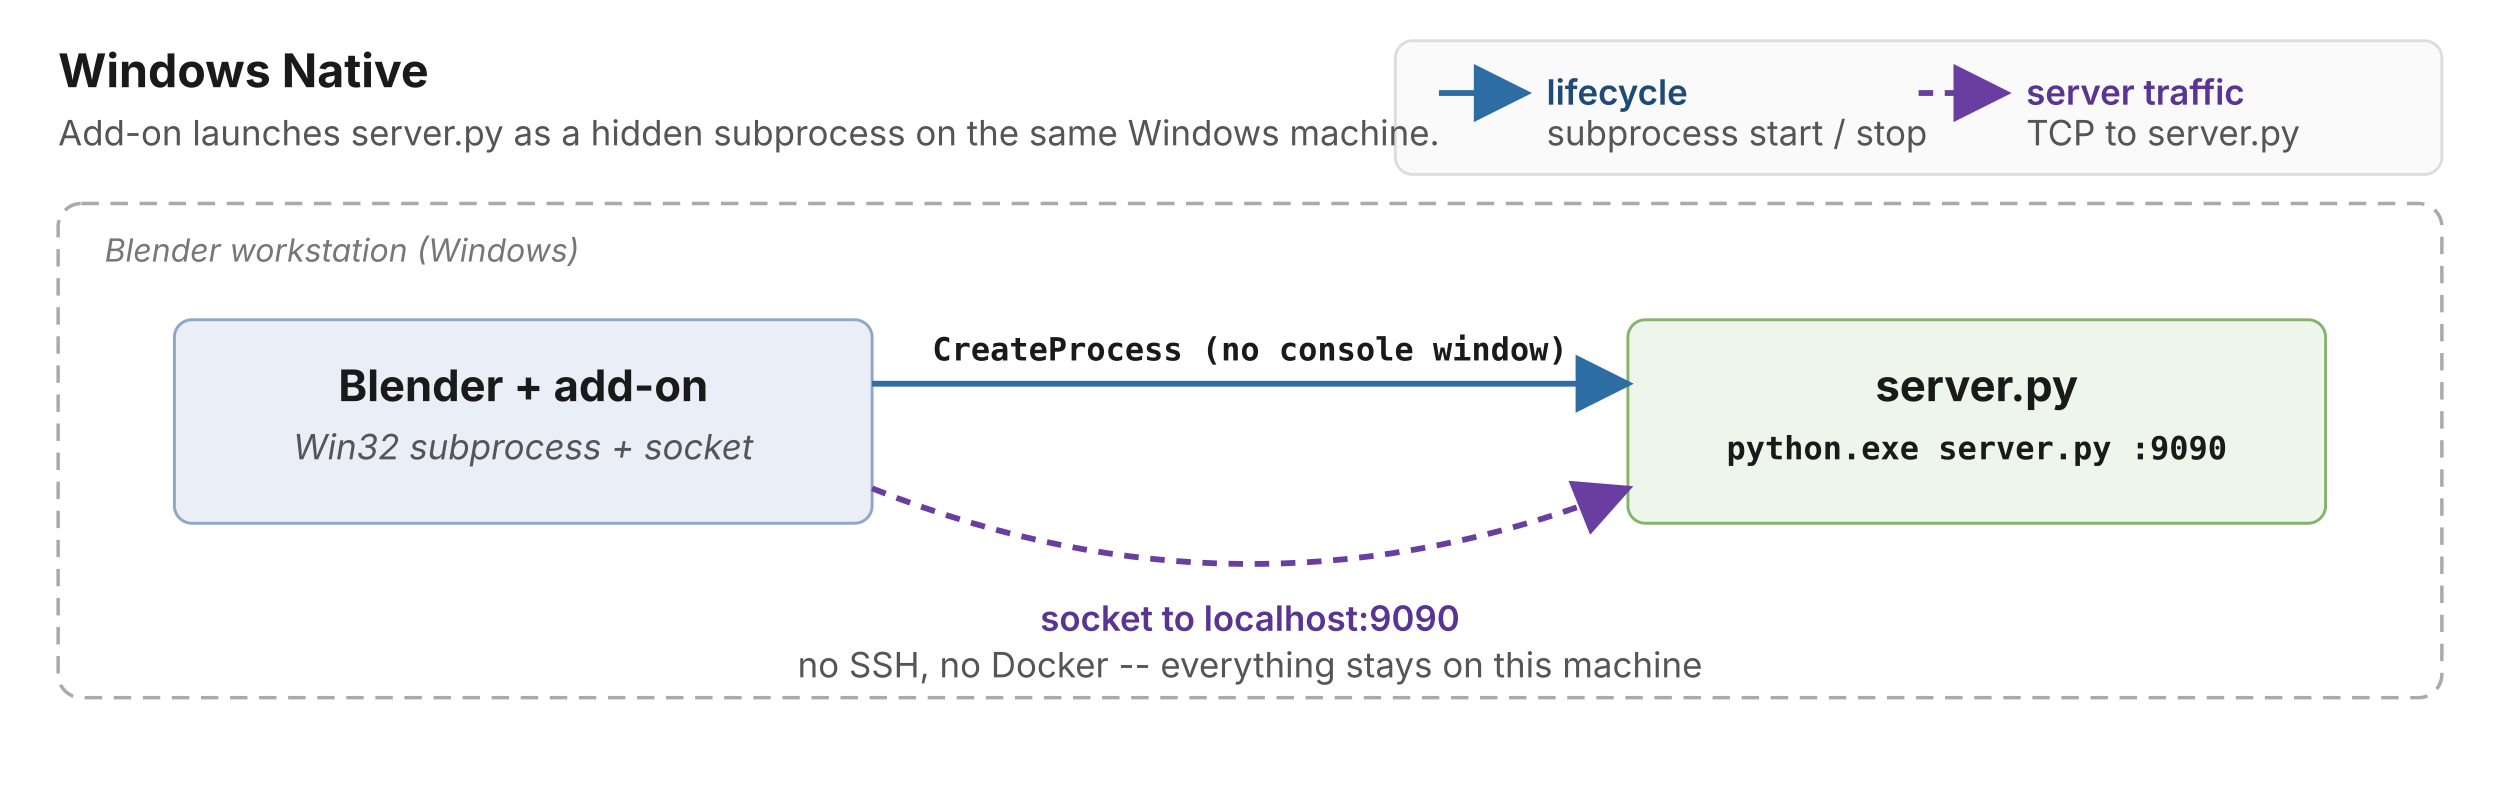
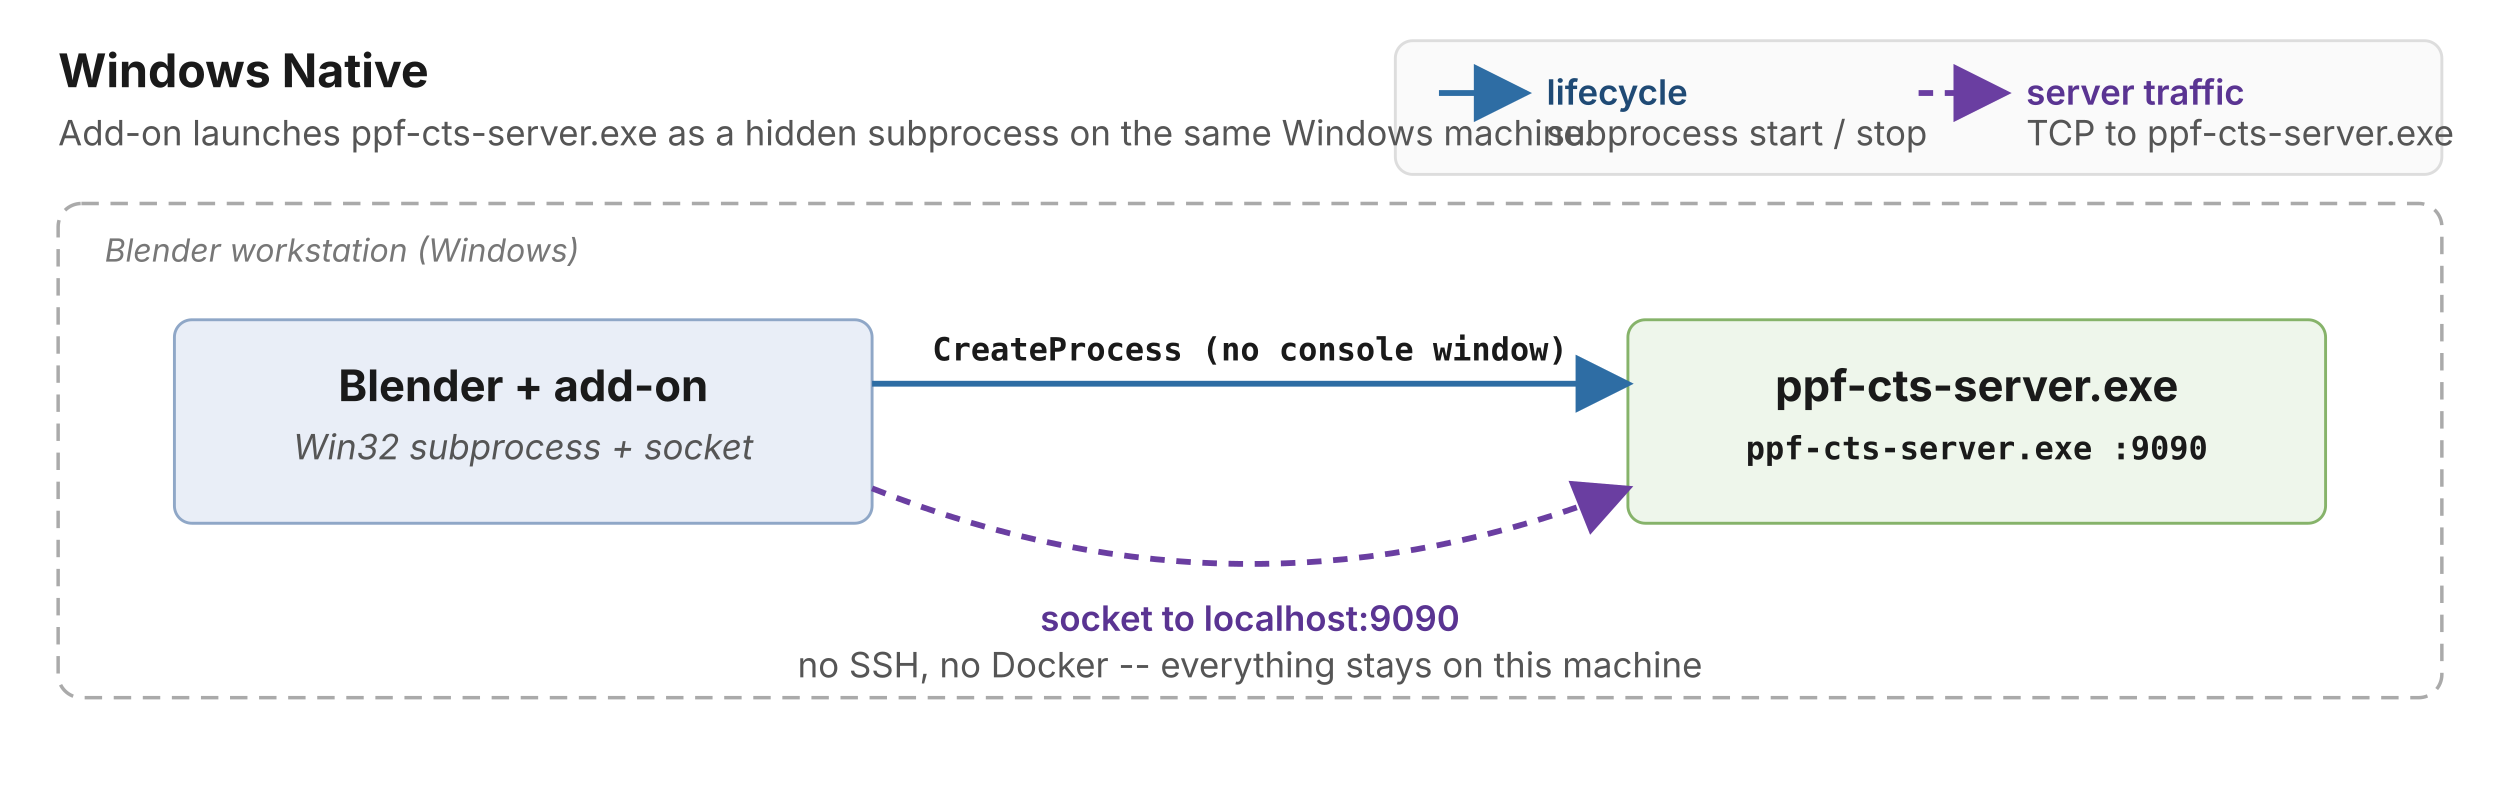
- <svg xmlns="http://www.w3.org/2000/svg" viewBox="0 0 860 270" role="img" aria-label="Windows Native transport topology: the Blender add-on launches server.py as a hidden subprocess on the same Windows workstation">
+ <svg xmlns="http://www.w3.org/2000/svg" viewBox="0 0 860 270" role="img" aria-label="Windows Native transport topology: the Blender add-on launches ppf-cts-server.exe as a hidden subprocess on the same Windows workstation">
  <defs>
    <marker id="wn-arrow-b" viewBox="0 0 10 10" refX="9" refY="5" markerWidth="10" markerHeight="10" orient="auto-start-reverse">
      <path d="M 0 0 L 10 5 L 0 10 z" fill="#2e6da4" />
    </marker>
    <marker id="wn-arrow-p" viewBox="0 0 10 10" refX="9" refY="5" markerWidth="10" markerHeight="10" orient="auto-start-reverse">
      <path d="M 0 0 L 10 5 L 0 10 z" fill="#6a3ea1" />
    </marker>
  </defs>
  <style>
    .hdr-title     { font: 700 15px -apple-system, BlinkMacSystemFont, "Segoe UI", sans-serif; fill: #1a1a1a; }
    .hdr-sub       { font: italic 12px -apple-system, sans-serif; fill: #555; }
    .hdr-addon     { fill: #e9eef7; stroke: #8fa7c7; stroke-width: 1; }
    .hdr-container { fill: #eef6eb; stroke: #86b36a; stroke-width: 1; }
    .mode-title    { font: 700 16px -apple-system, sans-serif; fill: #1a1a1a; }
    .mode-sub      { font: 12px -apple-system, sans-serif; fill: #555; }
    .arr-ctl       { stroke: #2e6da4; stroke-width: 2; fill: none; }
    .arr-data      { stroke: #6a3ea1; stroke-width: 2; fill: none; stroke-dasharray: 5 4; }
    .lbl           { font: 600 12px -apple-system, sans-serif; fill: #1a1a1a; }
    .lbl-ctl       { font: 600 12px -apple-system, sans-serif; fill: #1f4a75; }
    .lbl-data      { font: 600 12px -apple-system, sans-serif; fill: #5a3492; }
    .lbl-mono      { font: 600 11px "Menlo", "Consolas", monospace; fill: #1a1a1a; }
    .note          { font: 12px -apple-system, sans-serif; fill: #555; }
    .machine-box   { fill: none; stroke: #aaa; stroke-width: 1.2; stroke-dasharray: 6 4; }
    .machine-lbl   { font: italic 11px -apple-system, sans-serif; fill: #777; }
    .legend-box    { fill: #fafafa; stroke: #ddd; stroke-width: 1; }
  </style>
  <rect x="480" y="14" width="360" height="46" rx="6" class="legend-box" />
  <line x1="495" y1="32" x2="525" y2="32" class="arr-ctl" marker-end="url(#wn-arrow-b)" />
  <text x="532" y="36" class="lbl-ctl">lifecycle</text>
  <text x="532" y="50" class="note">subprocess start / stop</text>
  <line x1="660" y1="32" x2="690" y2="32" class="arr-data" marker-end="url(#wn-arrow-p)" />
  <text x="697" y="36" class="lbl-data">server traffic</text>
-   <text x="697" y="50" class="note">TCP to server.py</text>
+   <text x="697" y="50" class="note">TCP to ppf-cts-server.exe</text>
  <text x="20" y="30" class="mode-title">Windows Native</text>
-   <text x="20" y="50" class="mode-sub">Add-on launches server.py as a hidden subprocess on the same Windows machine.</text>
+   <text x="20" y="50" class="mode-sub">Add-on launches ppf-cts-server.exe as a hidden subprocess on the same Windows machine.</text>
  <rect x="20" y="70" width="820" height="170" rx="8" class="machine-box" />
  <text x="36" y="90" class="machine-lbl">Blender workstation (Windows)</text>
  <rect x="60" y="110" width="240" height="70" rx="6" class="hdr-addon" />
  <text x="180" y="138" text-anchor="middle" class="hdr-title">Blender + add-on</text>
  <text x="180" y="158" text-anchor="middle" class="hdr-sub">Win32 subprocess + socket</text>
  <rect x="560" y="110" width="240" height="70" rx="6" class="hdr-container" />
-   <text x="680" y="138" text-anchor="middle" class="hdr-title">server.py</text>
-   <text x="680" y="158" text-anchor="middle" class="lbl-mono">python.exe server.py :9090</text>
+   <text x="680" y="138" text-anchor="middle" class="hdr-title">ppf-cts-server.exe</text>
+   <text x="680" y="158" text-anchor="middle" class="lbl-mono">ppf-cts-server.exe :9090</text>
  <line x1="300" y1="132" x2="560" y2="132" class="arr-ctl" marker-end="url(#wn-arrow-b)" />
  <text x="430" y="124" text-anchor="middle" class="lbl-mono">CreateProcess (no console window)</text>
  <path d="M 300 168 Q 430 220 560 168" class="arr-data" marker-end="url(#wn-arrow-p)" />
  <text x="430" y="217" text-anchor="middle" class="lbl-data">socket to localhost:9090</text>
  <text x="430" y="233" text-anchor="middle" class="note">no SSH, no Docker -- everything stays on this machine</text>
</svg>
